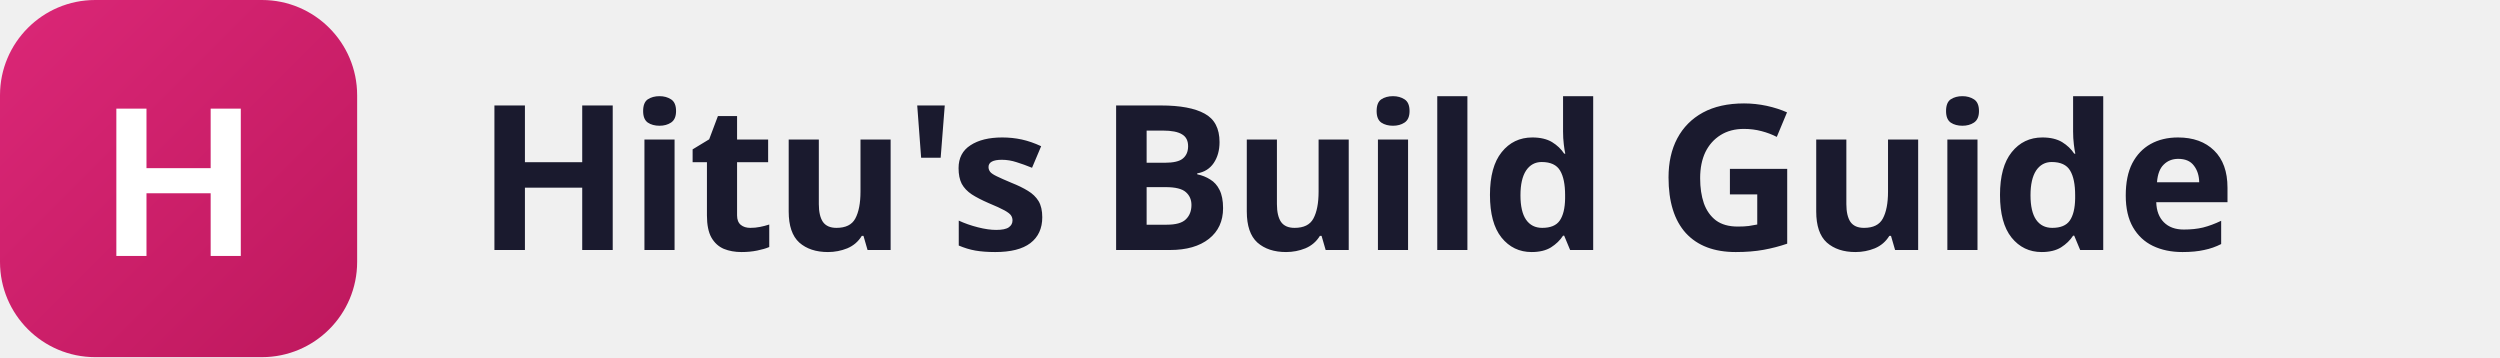
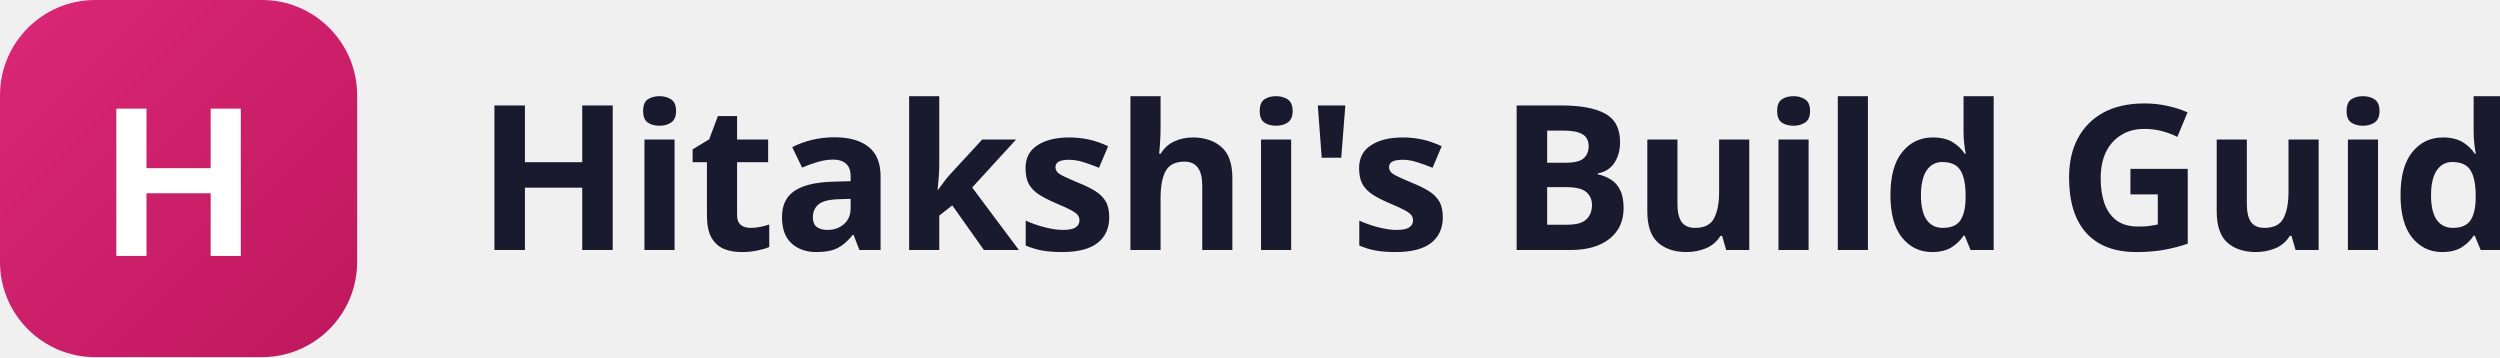
<svg xmlns="http://www.w3.org/2000/svg" width="210" height="30" viewBox="0 0 210 30" fill="none">
  <defs>
    <linearGradient id="badge-light" x1="0" y1="0" x2="30" y2="30" gradientUnits="userSpaceOnUse">
      <stop stop-color="#DB2777" />
      <stop offset="1" stop-color="#BE185D" />
    </linearGradient>
  </defs>
  <rect width="30" height="30" rx="8" fill="url(#badge-light)" />
  <text x="15" y="21.5" font-family="system-ui, -apple-system, sans-serif" font-size="17" font-weight="700" fill="white" text-anchor="middle">H</text>
-   <text x="40" y="21" font-family="Outfit, system-ui, sans-serif" font-size="17" font-weight="600" fill="#1a1a2e" letter-spacing="-0.2">Hitu's Build Guide</text>
+   <text x="40" y="21" font-family="Outfit, system-ui, sans-serif" font-size="17" font-weight="600" fill="#1a1a2e" letter-spacing="-0.2">Hitakshi's Build Guide</text>
</svg>
